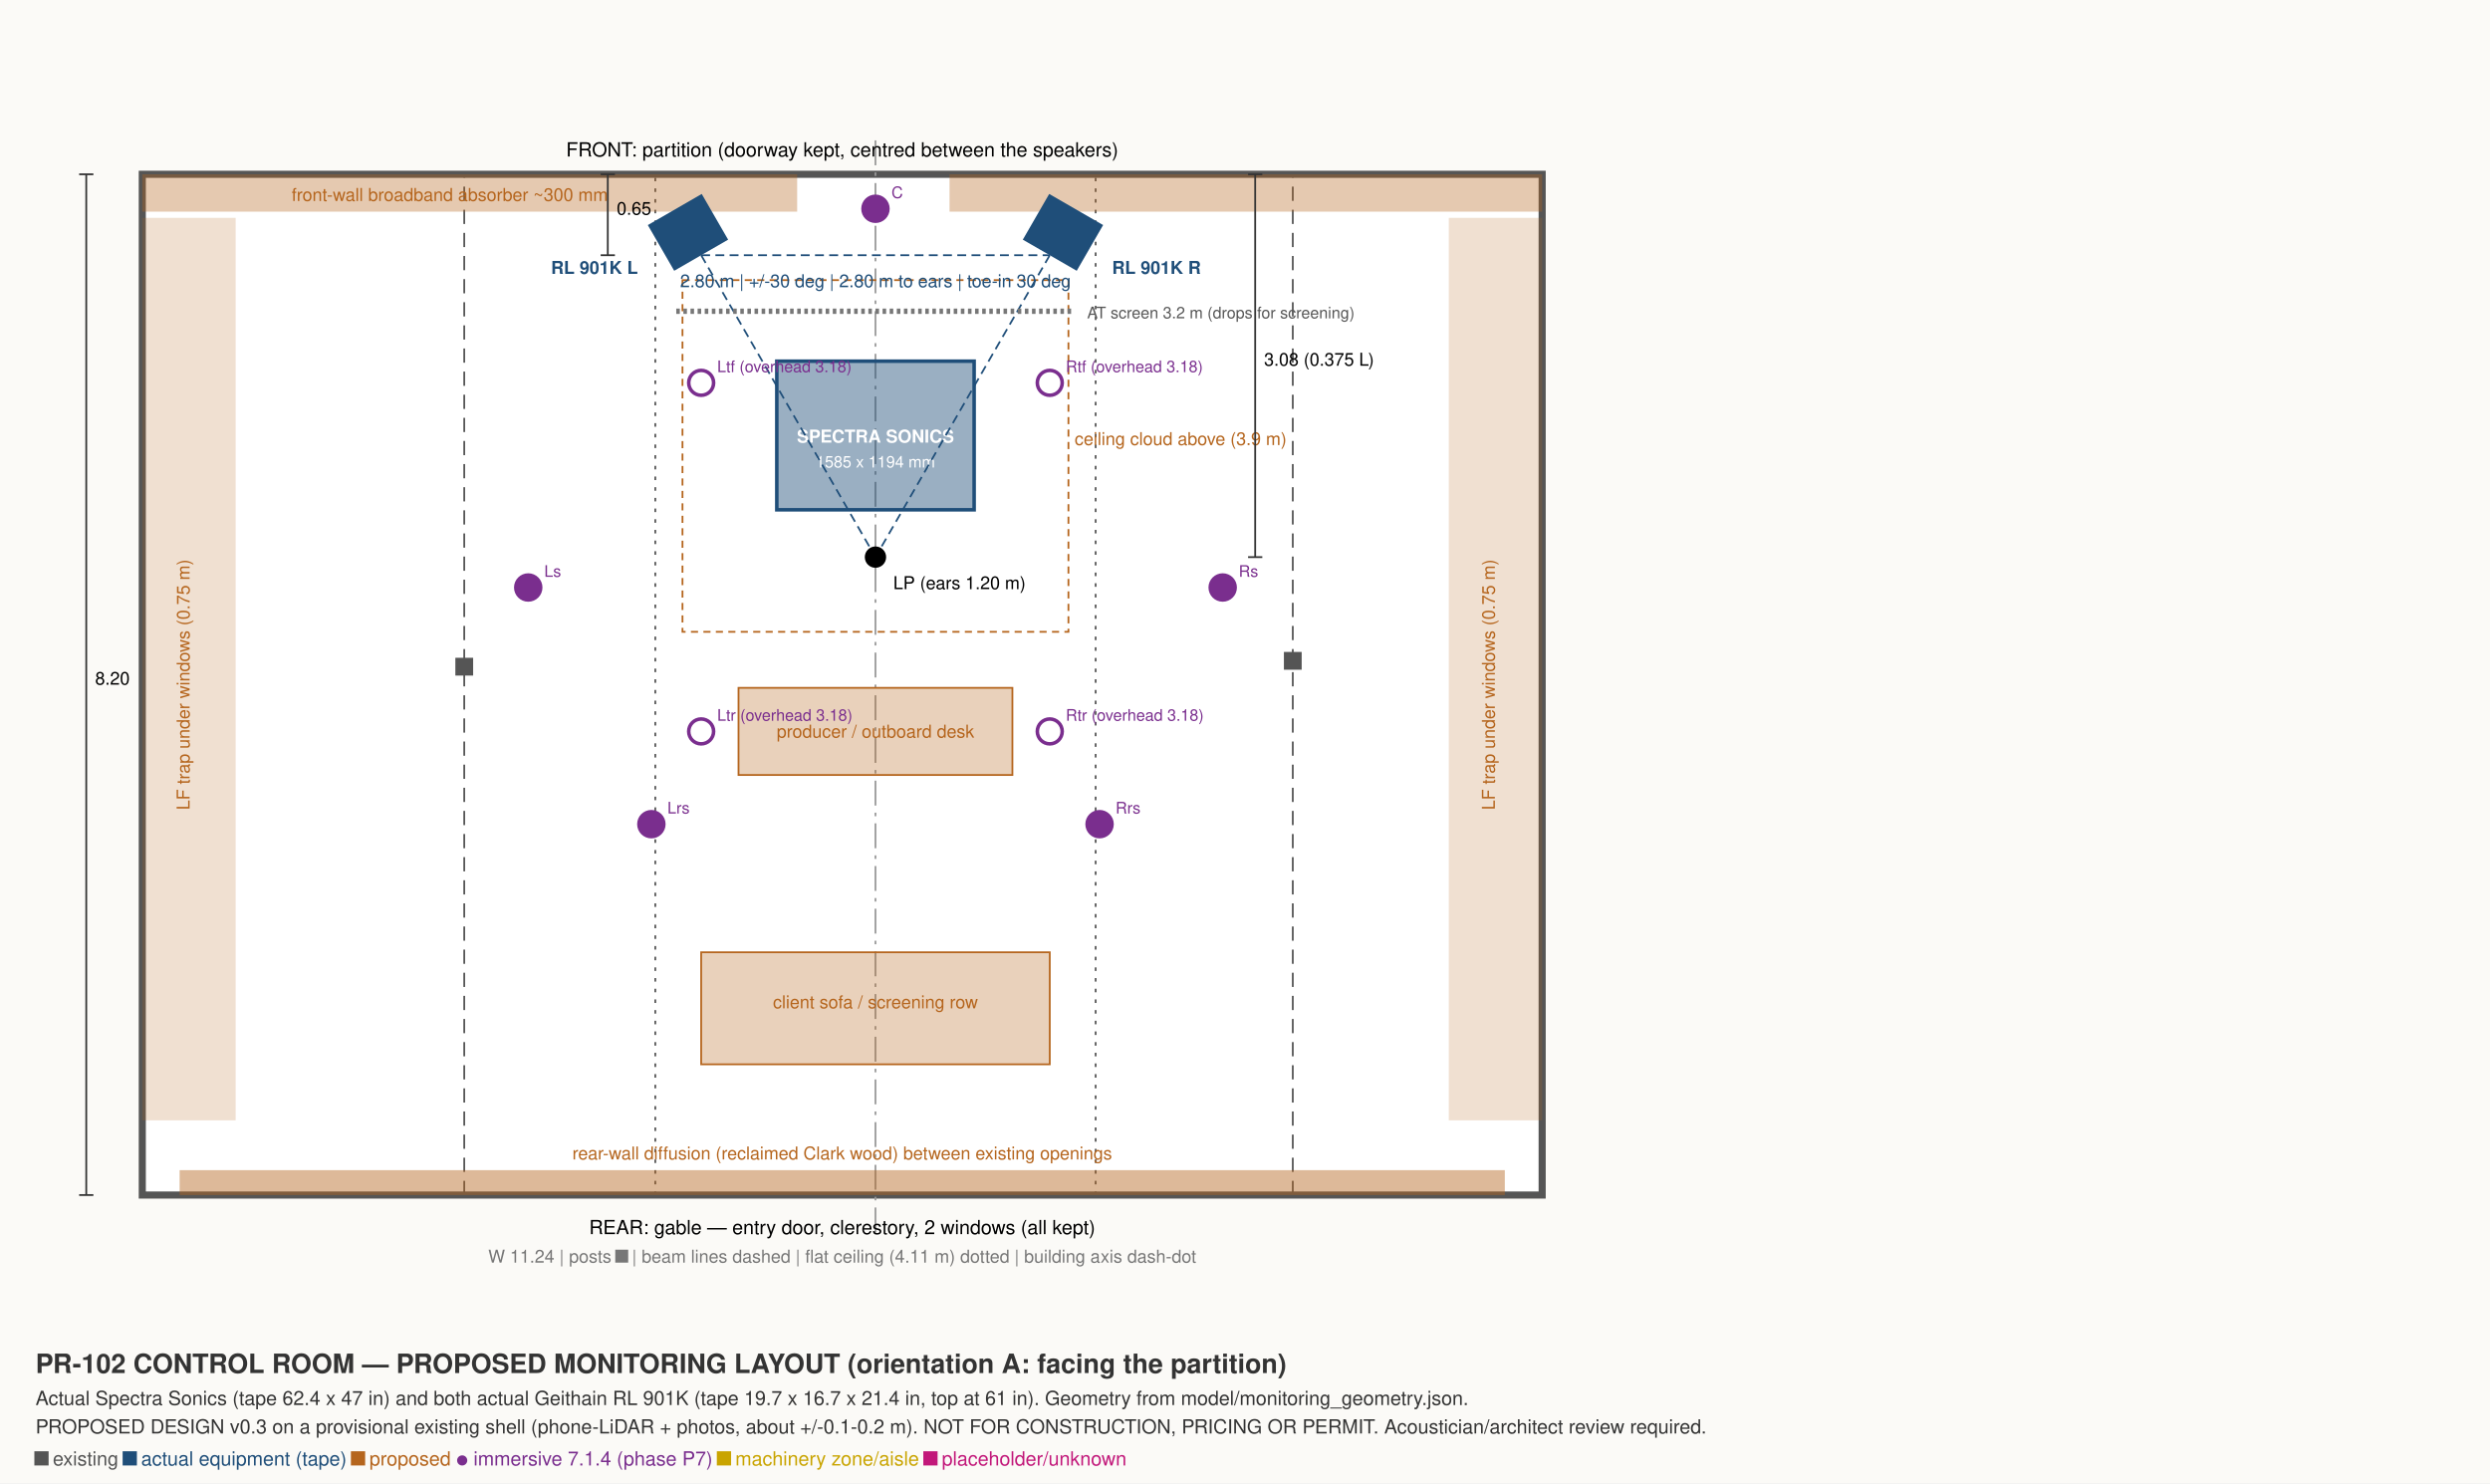
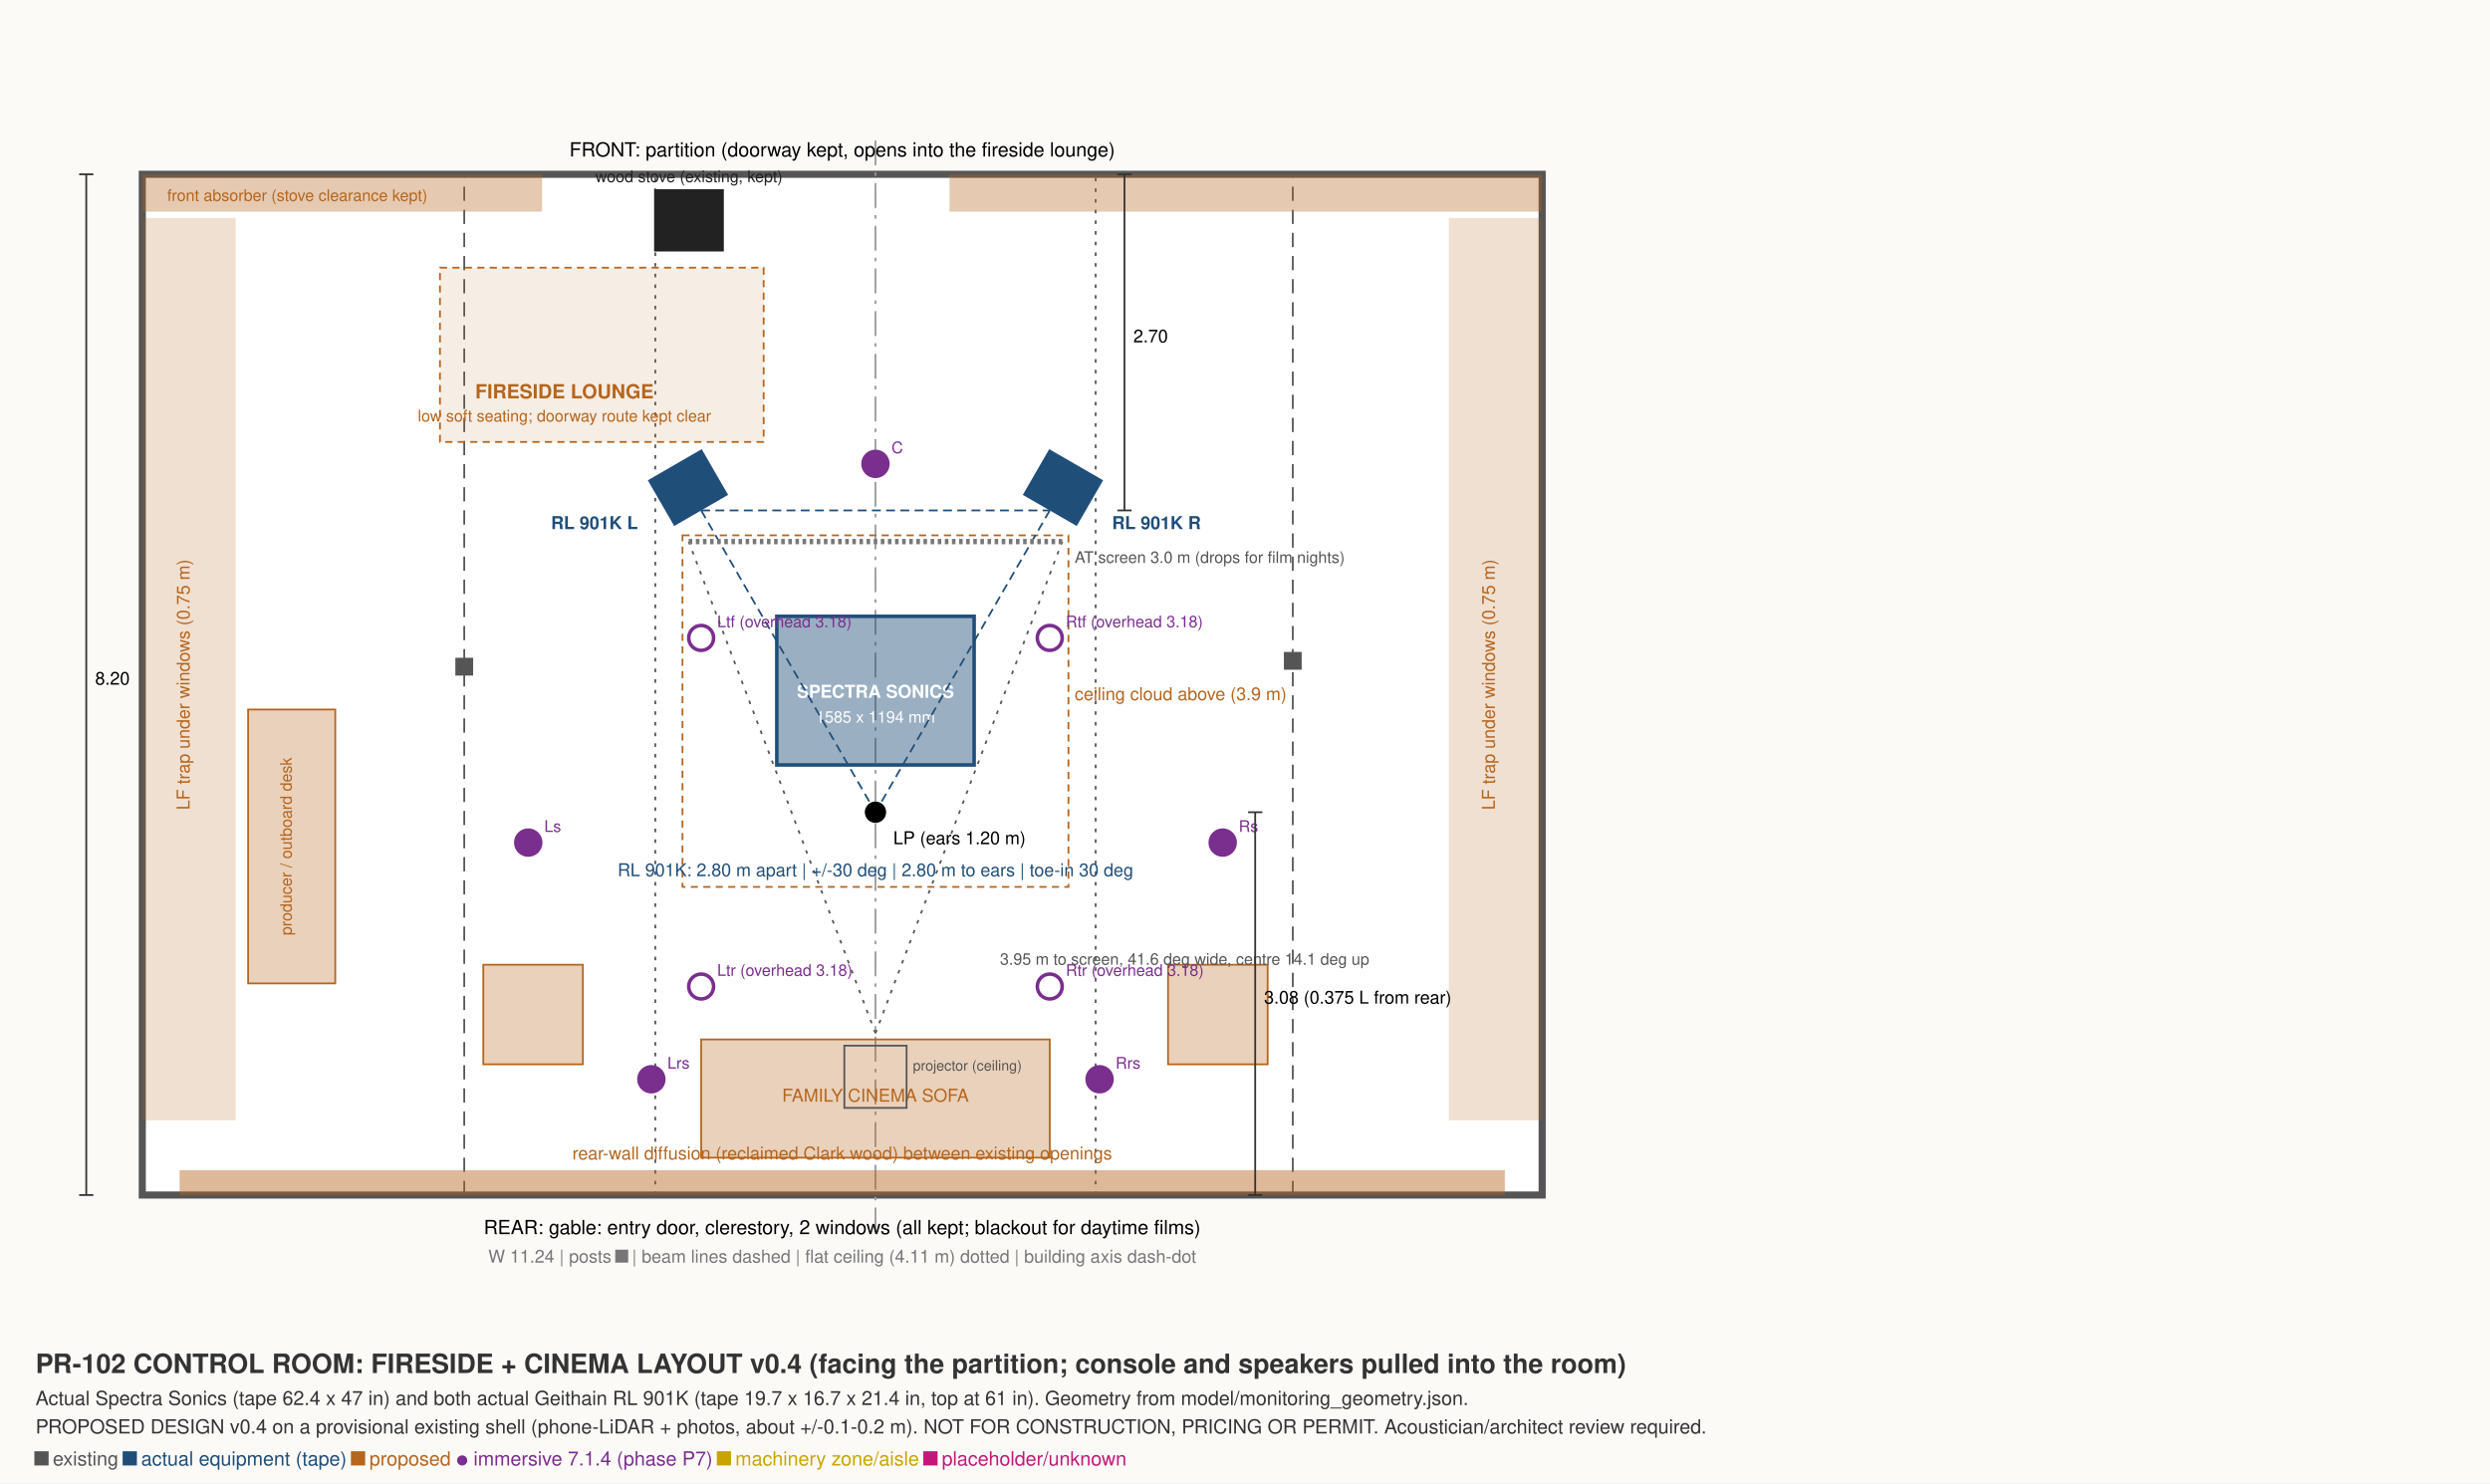
<svg xmlns="http://www.w3.org/2000/svg" width="1400" height="834" viewBox="0 0 1400 834" font-family="Helvetica,Arial,sans-serif">
  <rect width="1400" height="834" fill="#fbfaf7" />
  <rect x="80" y="98" width="787.08" height="573.93" fill="#fff" stroke="#555" stroke-width="4" />
  <line x1="261.02" y1="671.93" x2="261.02" y2="98" stroke="#555" stroke-dasharray="8 5" />
  <line x1="726.87" y1="671.93" x2="726.87" y2="98" stroke="#555" stroke-dasharray="8 5" />
  <line x1="368.435" y1="671.93" x2="368.435" y2="98" stroke="#555" stroke-dasharray="2 4" />
  <line x1="616.025" y1="671.93" x2="616.025" y2="98" stroke="#555" stroke-dasharray="2 4" />
  <rect x="256.02" y="369.85" width="10" height="10" fill="#555" />
  <rect x="721.87" y="366.56" width="10" height="10" fill="#555" />
  <line x1="492.23" y1="692.93" x2="492.23" y2="77" stroke="#999" stroke-dasharray="14 4 2 4" />
-   <rect x="80" y="98" width="368.2" height="21.0" fill="#b5651d" fill-opacity="0.35" />
+   <rect x="80" y="98" width="224.77" height="21.0" fill="#b5651d" fill-opacity="0.35" />
+   <rect x="367.77" y="106.4" width="39.2" height="35.0" fill="#222" />
+   <text x="387.37" y="102.4" font-size="9" text-anchor="middle" fill="#222">wood stove (existing, kept)</text>
+   <rect x="247.37" y="150.5" width="182.0" height="98" fill="#b5651d" fill-opacity="0.12" stroke="#b5651d" stroke-dasharray="4 3" />
+   <text x="317.37" y="224.0" font-size="11" text-anchor="middle" fill="#b5651d" font-weight="bold">FIRESIDE LOUNGE</text>
+   <text x="317.37" y="237.0" font-size="9" text-anchor="middle" fill="#b5651d">low soft seating; doorway route kept clear</text>
  <rect x="533.88" y="98" width="333.2" height="21.0" fill="#b5651d" fill-opacity="0.35" />
-   <text x="164.0" y="113" font-size="10" fill="#b5651d">front-wall broadband absorber ~300 mm</text>
+   <text x="94.0" y="113" font-size="9" fill="#b5651d">front absorber (stove clearance kept)</text>
  <rect x="80" y="122.5" width="52.5" height="507.43" fill="#b5651d" fill-opacity="0.2" />
  <rect x="814.58" y="122.5" width="52.5" height="507.43" fill="#b5651d" fill-opacity="0.2" />
  <text x="106.6" y="384.965" font-size="10" fill="#b5651d" transform="rotate(-90 106.6 384.965)" text-anchor="middle">LF trap under windows (0.75 m)</text>
  <text x="840.48" y="384.965" font-size="10" fill="#b5651d" transform="rotate(-90 840.48 384.965)" text-anchor="middle">LF trap under windows (0.75 m)</text>
  <rect x="101.0" y="657.93" width="745.08" height="14.0" fill="#b5651d" fill-opacity="0.45" />
  <text x="473.54" y="651.93" font-size="10" text-anchor="middle" fill="#b5651d">rear-wall diffusion (reclaimed Clark wood) between existing openings</text>
-   <rect x="383.73" y="157.5" width="217.0" height="197.75" fill="none" stroke="#b5651d" stroke-dasharray="4 3" />
-   <text x="604.23" y="250.25" font-size="10" fill="#b5651d">ceiling cloud above (3.9 m)</text>
-   <rect x="415.23" y="386.75" width="154.0" height="49.0" fill="#b5651d" fill-opacity="0.3" stroke="#b5651d" />
-   <text x="492.23" y="414.75" font-size="10" text-anchor="middle" fill="#b5651d">producer / outboard desk</text>
-   <rect x="394.23" y="535.43" width="196.0" height="63.0" fill="#b5651d" fill-opacity="0.3" stroke="#b5651d" />
-   <text x="492.23" y="566.93" font-size="10" text-anchor="middle" fill="#b5651d">client sofa / screening row</text>
-   <rect x="436.756" y="203.075" width="110.947" height="83.566" fill="#1f4e79" fill-opacity="0.45" stroke="#1f4e79" stroke-width="2" />
-   <text x="492.23" y="248.858" font-size="10" text-anchor="middle" fill="#fff" font-weight="bold">SPECTRA SONICS</text>
-   <text x="492.23" y="262.858" font-size="9" text-anchor="middle" fill="#fff">1585 x 1194 mm</text>
-   <polygon points="379.074,152.25 409.386,134.75 394.546,109.046 364.235,126.546" fill="#1f4e79" />
-   <line x1="394.23" y1="143.5" x2="492.23" y2="313.25" stroke="#1f4e79" stroke-dasharray="5 3" />
-   <text x="334.23" y="154.0" font-size="10" text-anchor="middle" fill="#1f4e79" font-weight="bold">RL 901K L</text>
-   <polygon points="575.074,134.75 605.386,152.25 620.225,126.546 589.914,109.046" fill="#1f4e79" />
-   <line x1="590.23" y1="143.5" x2="492.23" y2="313.25" stroke="#1f4e79" stroke-dasharray="5 3" />
-   <text x="650.23" y="154.0" font-size="10" text-anchor="middle" fill="#1f4e79" font-weight="bold">RL 901K R</text>
-   <line x1="394.23" y1="143.5" x2="590.23" y2="143.5" stroke="#1f4e79" stroke-dasharray="5 3" />
-   <circle cx="492.23" cy="313.25" r="6" fill="#000" />
-   <text x="502.23" y="331.25" font-size="10">LP (ears 1.20 m)</text>
-   <text x="492.23" y="161.5" font-size="10" text-anchor="middle" fill="#1f4e79">2.80 m  |  +/-30 deg  |  2.80 m to ears  |  toe-in 30 deg</text>
-   <circle cx="492.23" cy="117.39" r="7" fill="#7a2e8e" stroke="#7a2e8e" stroke-width="2" />
-   <text x="501.23" y="111.39" font-size="9" fill="#7a2e8e">C</text>
-   <circle cx="297.0" cy="330.33" r="7" fill="#7a2e8e" stroke="#7a2e8e" stroke-width="2" />
-   <text x="306.0" y="324.33" font-size="9" fill="#7a2e8e">Ls</text>
-   <circle cx="687.46" cy="330.33" r="7" fill="#7a2e8e" stroke="#7a2e8e" stroke-width="2" />
-   <text x="696.46" y="324.33" font-size="9" fill="#7a2e8e">Rs</text>
-   <circle cx="366.23" cy="463.4" r="7" fill="#7a2e8e" stroke="#7a2e8e" stroke-width="2" />
-   <text x="375.23" y="457.4" font-size="9" fill="#7a2e8e">Lrs</text>
-   <circle cx="618.23" cy="463.4" r="7" fill="#7a2e8e" stroke="#7a2e8e" stroke-width="2" />
-   <text x="627.23" y="457.4" font-size="9" fill="#7a2e8e">Rrs</text>
-   <circle cx="394.23" cy="215.25" r="7" fill="#fff" stroke="#7a2e8e" stroke-width="2" />
-   <text x="403.23" y="209.25" font-size="9" fill="#7a2e8e">Ltf (overhead 3.18)</text>
-   <circle cx="590.23" cy="215.25" r="7" fill="#fff" stroke="#7a2e8e" stroke-width="2" />
-   <text x="599.23" y="209.25" font-size="9" fill="#7a2e8e">Rtf (overhead 3.18)</text>
-   <circle cx="394.23" cy="411.25" r="7" fill="#fff" stroke="#7a2e8e" stroke-width="2" />
-   <text x="403.23" y="405.25" font-size="9" fill="#7a2e8e">Ltr (overhead 3.18)</text>
-   <circle cx="590.23" cy="411.25" r="7" fill="#fff" stroke="#7a2e8e" stroke-width="2" />
-   <text x="599.23" y="405.25" font-size="9" fill="#7a2e8e">Rtr (overhead 3.18)</text>
-   <line x1="380.23" y1="175.0" x2="604.23" y2="175.0" stroke="#777" stroke-width="3" stroke-dasharray="2 2" />
-   <text x="611.23" y="179.0" font-size="9" fill="#555">AT screen 3.2 m (drops for screening)</text>
-   <line x1="705.73" y1="313.25" x2="705.73" y2="98" stroke="#333" />
-   <line x1="701.73" y1="313.25" x2="709.73" y2="313.25" stroke="#333" />
-   <line x1="701.73" y1="98" x2="709.73" y2="98" stroke="#333" />
-   <text x="710.73" y="205.625" font-size="10">3.08 (0.375 L)</text>
-   <line x1="341.73" y1="143.5" x2="341.73" y2="98" stroke="#333" />
-   <line x1="337.73" y1="143.5" x2="345.73" y2="143.5" stroke="#333" />
-   <line x1="337.73" y1="98" x2="345.73" y2="98" stroke="#333" />
-   <text x="346.73" y="120.75" font-size="10">0.65</text>
+   <rect x="383.73" y="301" width="217.0" height="197.68" fill="none" stroke="#b5651d" stroke-dasharray="4 3" />
+   <text x="604.23" y="393.68" font-size="10" fill="#b5651d">ceiling cloud above (3.9 m)</text>
+   <rect x="139.5" y="398.93" width="49.0" height="154.0" fill="#b5651d" fill-opacity="0.3" stroke="#b5651d" />
+   <text x="164.0" y="475.93" font-size="9" text-anchor="middle" fill="#b5651d" transform="rotate(-90 164.0 475.93)">producer / outboard desk</text>
+   <rect x="394.23" y="584.43" width="196.0" height="66.5" fill="#b5651d" fill-opacity="0.3" stroke="#b5651d" />
+   <text x="492.23" y="619.43" font-size="10" text-anchor="middle" fill="#b5651d">FAMILY CINEMA SOFA</text>
+   <rect x="271.73" y="542.43" width="56.0" height="56.0" fill="#b5651d" fill-opacity="0.3" stroke="#b5651d" />
+   <rect x="656.73" y="542.43" width="56.0" height="56.0" fill="#b5651d" fill-opacity="0.3" stroke="#b5651d" />
+   <line x1="492.23" y1="580.93" x2="597.23" y2="304.5" stroke="#555" stroke-dasharray="2 4" />
+   <line x1="492.23" y1="580.93" x2="387.23" y2="304.5" stroke="#555" stroke-dasharray="2 4" />
+   <text x="562.23" y="542.43" font-size="9" fill="#555">3.95 m to screen, 41.6 deg wide, centre 14.1 deg up</text>
+   <rect x="474.73" y="587.93" width="35.0" height="35.0" fill="none" stroke="#555" />
+   <text x="513.23" y="601.93" font-size="8" fill="#555">projector (ceiling)</text>
+   <rect x="436.756" y="346.54" width="110.947" height="83.566" fill="#1f4e79" fill-opacity="0.45" stroke="#1f4e79" stroke-width="2" />
+   <text x="492.23" y="392.323" font-size="10" text-anchor="middle" fill="#fff" font-weight="bold">SPECTRA SONICS</text>
+   <text x="492.23" y="406.323" font-size="9" text-anchor="middle" fill="#fff">1585 x 1194 mm</text>
+   <polygon points="379.076,295.752 409.384,278.248 394.54,252.546 364.232,270.051" fill="#1f4e79" />
+   <line x1="394.23" y1="287.0" x2="492.23" y2="456.68" stroke="#1f4e79" stroke-dasharray="5 3" />
+   <text x="334.23" y="297.5" font-size="10" text-anchor="middle" fill="#1f4e79" font-weight="bold">RL 901K L</text>
+   <polygon points="575.076,278.248 605.384,295.752 620.228,270.051 589.92,252.546" fill="#1f4e79" />
+   <line x1="590.23" y1="287.0" x2="492.23" y2="456.68" stroke="#1f4e79" stroke-dasharray="5 3" />
+   <text x="650.23" y="297.5" font-size="10" text-anchor="middle" fill="#1f4e79" font-weight="bold">RL 901K R</text>
+   <line x1="394.23" y1="287.0" x2="590.23" y2="287.0" stroke="#1f4e79" stroke-dasharray="5 3" />
+   <circle cx="492.23" cy="456.68" r="6" fill="#000" />
+   <text x="502.23" y="474.68" font-size="10">LP (ears 1.20 m)</text>
+   <text x="492.23" y="492.68" font-size="10" text-anchor="middle" fill="#1f4e79">RL 901K: 2.80 m apart | +/-30 deg | 2.80 m to ears | toe-in 30 deg</text>
+   <circle cx="492.23" cy="260.82" r="7" fill="#7a2e8e" stroke="#7a2e8e" stroke-width="2" />
+   <text x="501.23" y="254.82" font-size="9" fill="#7a2e8e">C</text>
+   <circle cx="297.0" cy="473.76" r="7" fill="#7a2e8e" stroke="#7a2e8e" stroke-width="2" />
+   <text x="306.0" y="467.76" font-size="9" fill="#7a2e8e">Ls</text>
+   <circle cx="687.46" cy="473.76" r="7" fill="#7a2e8e" stroke="#7a2e8e" stroke-width="2" />
+   <text x="696.46" y="467.76" font-size="9" fill="#7a2e8e">Rs</text>
+   <circle cx="366.23" cy="606.83" r="7" fill="#7a2e8e" stroke="#7a2e8e" stroke-width="2" />
+   <text x="375.23" y="600.83" font-size="9" fill="#7a2e8e">Lrs</text>
+   <circle cx="618.23" cy="606.83" r="7" fill="#7a2e8e" stroke="#7a2e8e" stroke-width="2" />
+   <text x="627.23" y="600.83" font-size="9" fill="#7a2e8e">Rrs</text>
+   <circle cx="394.23" cy="358.68" r="7" fill="#fff" stroke="#7a2e8e" stroke-width="2" />
+   <text x="403.23" y="352.68" font-size="9" fill="#7a2e8e">Ltf (overhead 3.18)</text>
+   <circle cx="590.23" cy="358.68" r="7" fill="#fff" stroke="#7a2e8e" stroke-width="2" />
+   <text x="599.23" y="352.68" font-size="9" fill="#7a2e8e">Rtf (overhead 3.18)</text>
+   <circle cx="394.23" cy="554.68" r="7" fill="#fff" stroke="#7a2e8e" stroke-width="2" />
+   <text x="403.23" y="548.68" font-size="9" fill="#7a2e8e">Ltr (overhead 3.18)</text>
+   <circle cx="590.23" cy="554.68" r="7" fill="#fff" stroke="#7a2e8e" stroke-width="2" />
+   <text x="599.23" y="548.68" font-size="9" fill="#7a2e8e">Rtr (overhead 3.18)</text>
+   <line x1="387.23" y1="304.5" x2="597.23" y2="304.5" stroke="#777" stroke-width="3" stroke-dasharray="2 2" />
+   <text x="604.23" y="316.5" font-size="9" fill="#555">AT screen 3.0 m (drops for film nights)</text>
+   <line x1="705.73" y1="671.93" x2="705.73" y2="456.68" stroke="#333" />
+   <line x1="701.73" y1="671.93" x2="709.73" y2="671.93" stroke="#333" />
+   <line x1="701.73" y1="456.68" x2="709.73" y2="456.68" stroke="#333" />
+   <text x="710.73" y="564.305" font-size="10">3.08 (0.375 L from rear)</text>
+   <line x1="632.23" y1="287.0" x2="632.23" y2="98" stroke="#333" />
+   <line x1="628.23" y1="287.0" x2="636.23" y2="287.0" stroke="#333" />
+   <line x1="628.23" y1="98" x2="636.23" y2="98" stroke="#333" />
+   <text x="637.23" y="192.5" font-size="10">2.70</text>
  <line x1="48.5" y1="671.93" x2="48.5" y2="98" stroke="#333" />
  <line x1="44.5" y1="671.93" x2="52.5" y2="671.93" stroke="#333" />
  <line x1="44.5" y1="98" x2="52.5" y2="98" stroke="#333" />
  <text x="53.5" y="384.965" font-size="10">8.20</text>
-   <text x="473.54" y="88" font-size="11" text-anchor="middle">FRONT: partition (doorway kept, centred between the speakers)</text>
-   <text x="473.54" y="693.93" font-size="11" text-anchor="middle">REAR: gable — entry door, clerestory, 2 windows (all kept)</text>
+   <text x="473.54" y="88" font-size="11" text-anchor="middle">FRONT: partition (doorway kept, opens into the fireside lounge)</text>
+   <text x="473.54" y="693.93" font-size="11" text-anchor="middle">REAR: gable: entry door, clerestory, 2 windows (all kept; blackout for daytime films)</text>
  <text x="473.54" y="709.93" font-size="10" text-anchor="middle" fill="#777">W 11.24  |  posts ■  |  beam lines dashed  |  flat ceiling (4.11 m) dotted  |  building axis dash-dot</text>
  <g font-size="11" fill="#333">
-     <text x="20" y="772" font-size="15" font-weight="bold">PR-102  CONTROL ROOM — PROPOSED MONITORING LAYOUT (orientation A: facing the partition)</text>
+     <text x="20" y="772" font-size="15" font-weight="bold">PR-102  CONTROL ROOM: FIRESIDE + CINEMA LAYOUT v0.4 (facing the partition; console and speakers pulled into the room)</text>
    <text x="20" y="790">Actual Spectra Sonics (tape 62.4 x 47 in) and both actual Geithain RL 901K (tape 19.7 x 16.7 x 21.4 in, top at 61 in). Geometry from model/monitoring_geometry.json.</text>
-     <text x="20" y="806">PROPOSED DESIGN v0.3 on a provisional existing shell (phone-LiDAR + photos, about +/-0.1-0.2 m). NOT FOR CONSTRUCTION, PRICING OR PERMIT. Acoustician/architect review required.</text>
+     <text x="20" y="806">PROPOSED DESIGN v0.4 on a provisional existing shell (phone-LiDAR + photos, about +/-0.1-0.2 m). NOT FOR CONSTRUCTION, PRICING OR PERMIT. Acoustician/architect review required.</text>
    <text x="20" y="824">
      <tspan fill="#555">■ existing</tspan>
      <tspan fill="#1f4e79">■ actual equipment (tape)</tspan>
      <tspan fill="#b5651d">■ proposed</tspan>
      <tspan fill="#7a2e8e">● immersive 7.1.4 (phase P7)</tspan>
      <tspan fill="#c9a400">■ machinery zone/aisle</tspan>
      <tspan fill="#c2187a">■ placeholder/unknown</tspan>
    </text>
  </g>
</svg>
